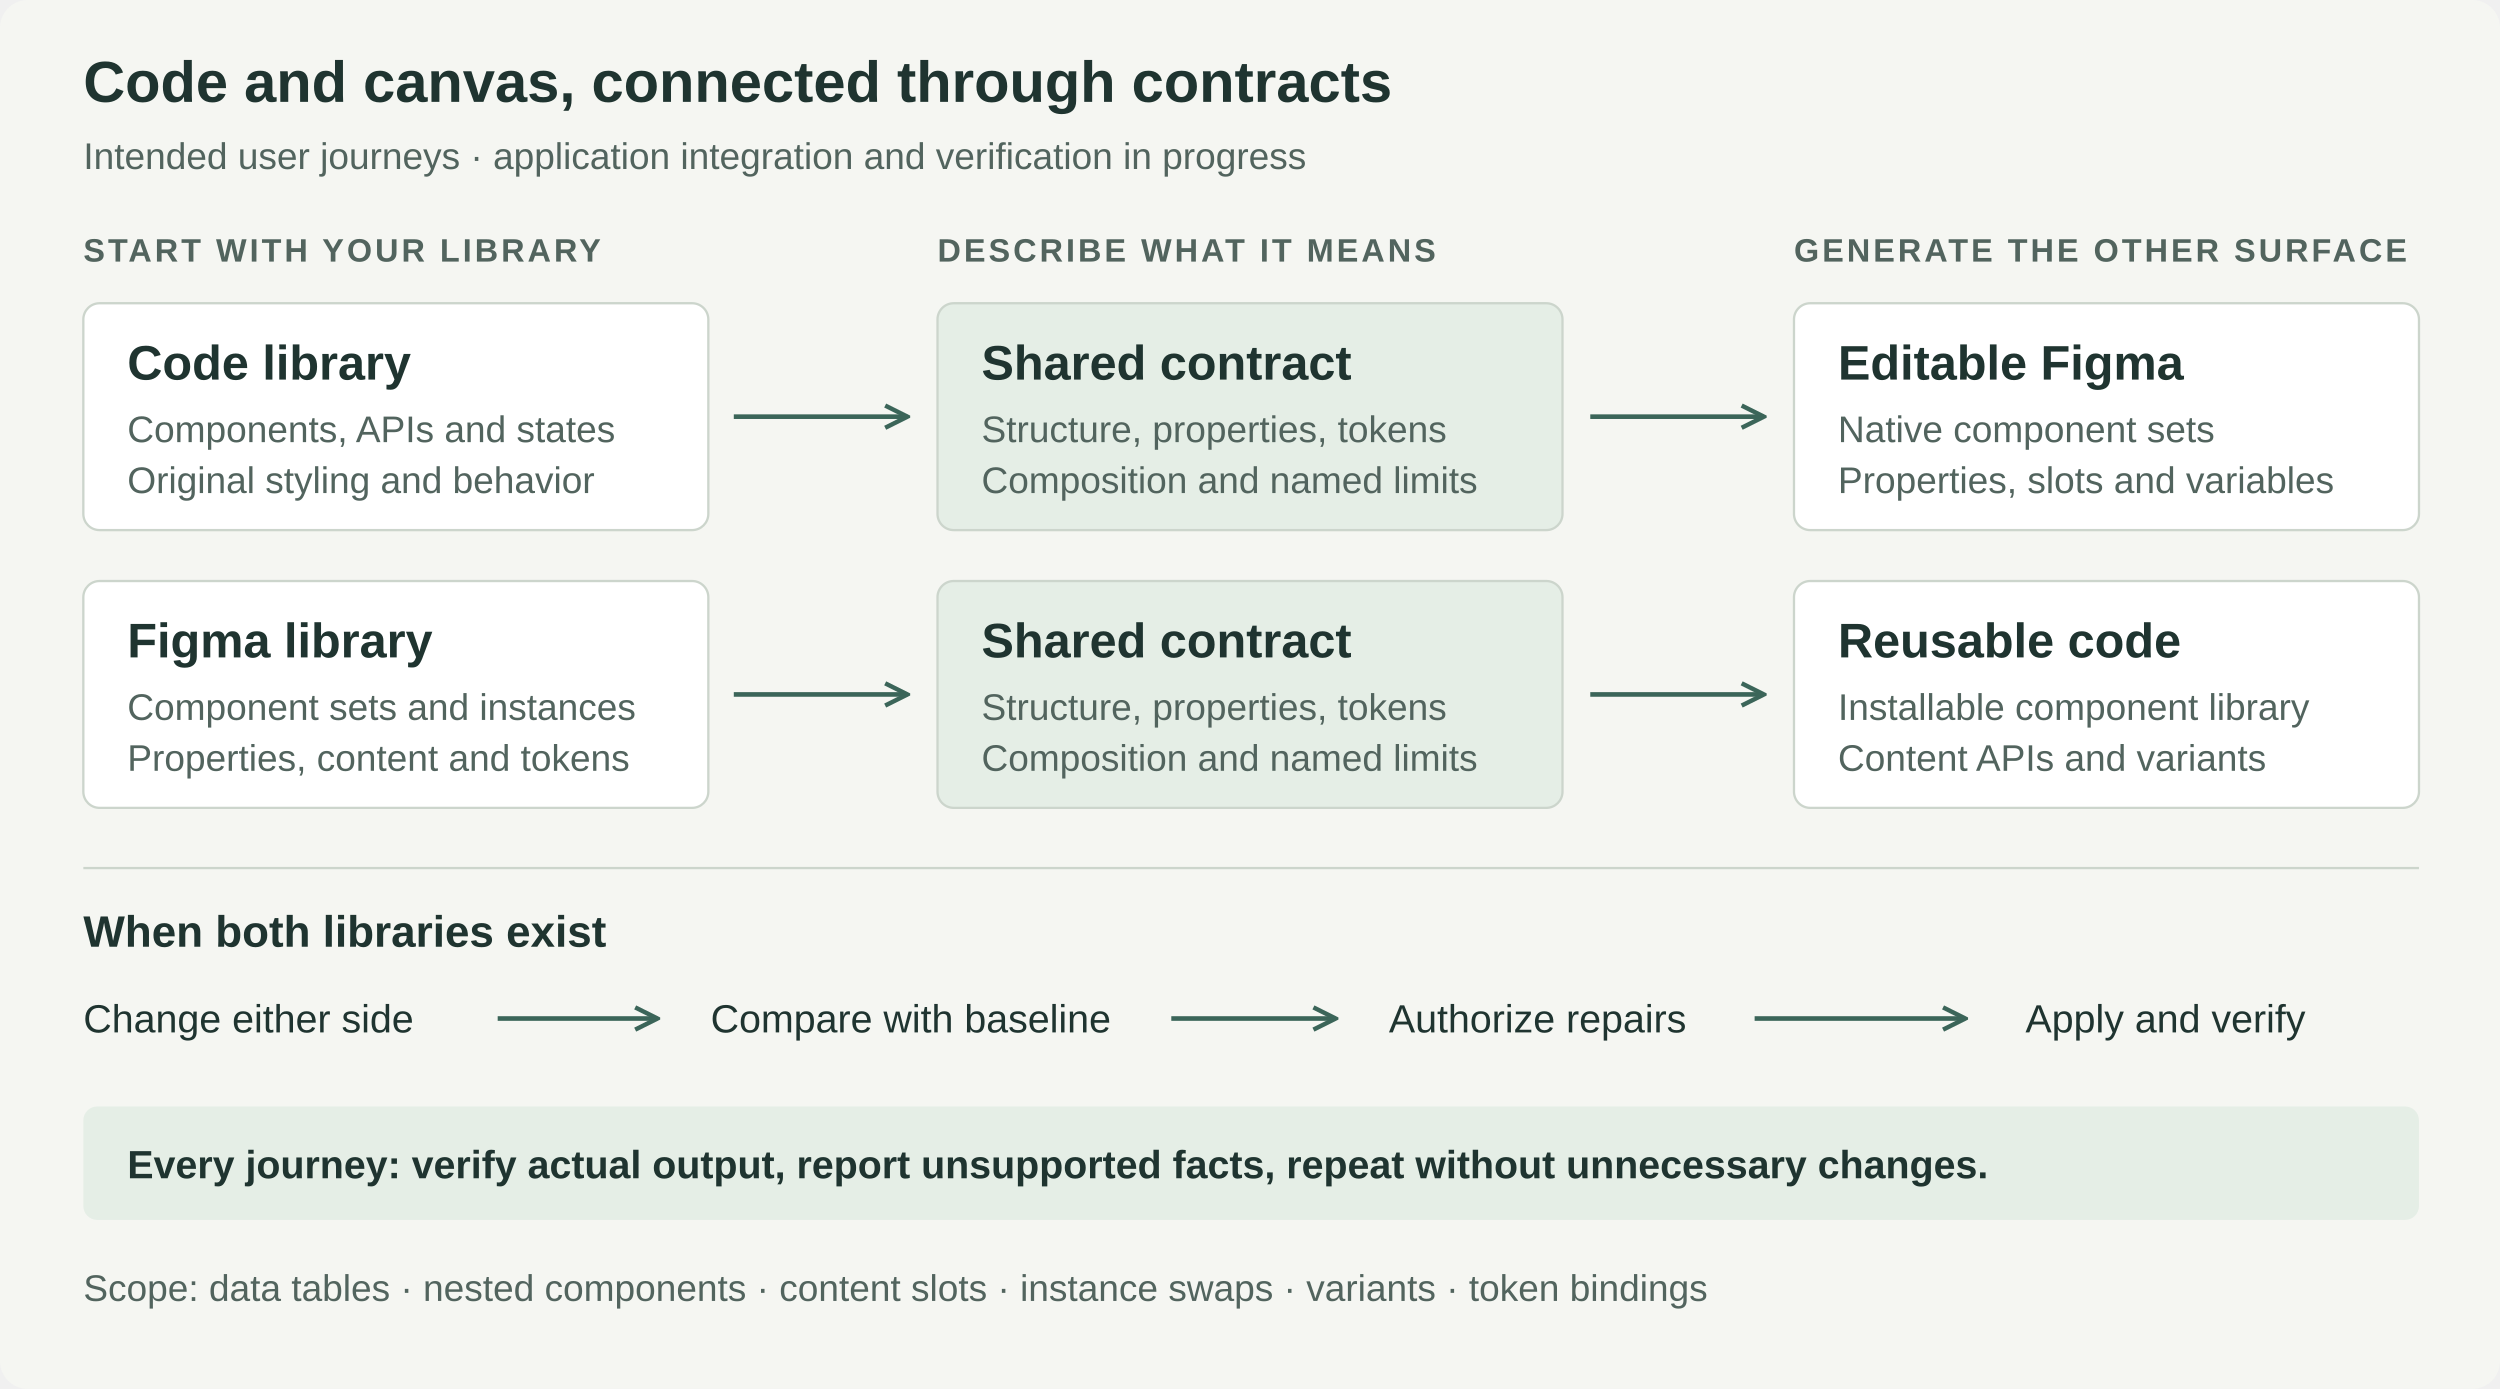
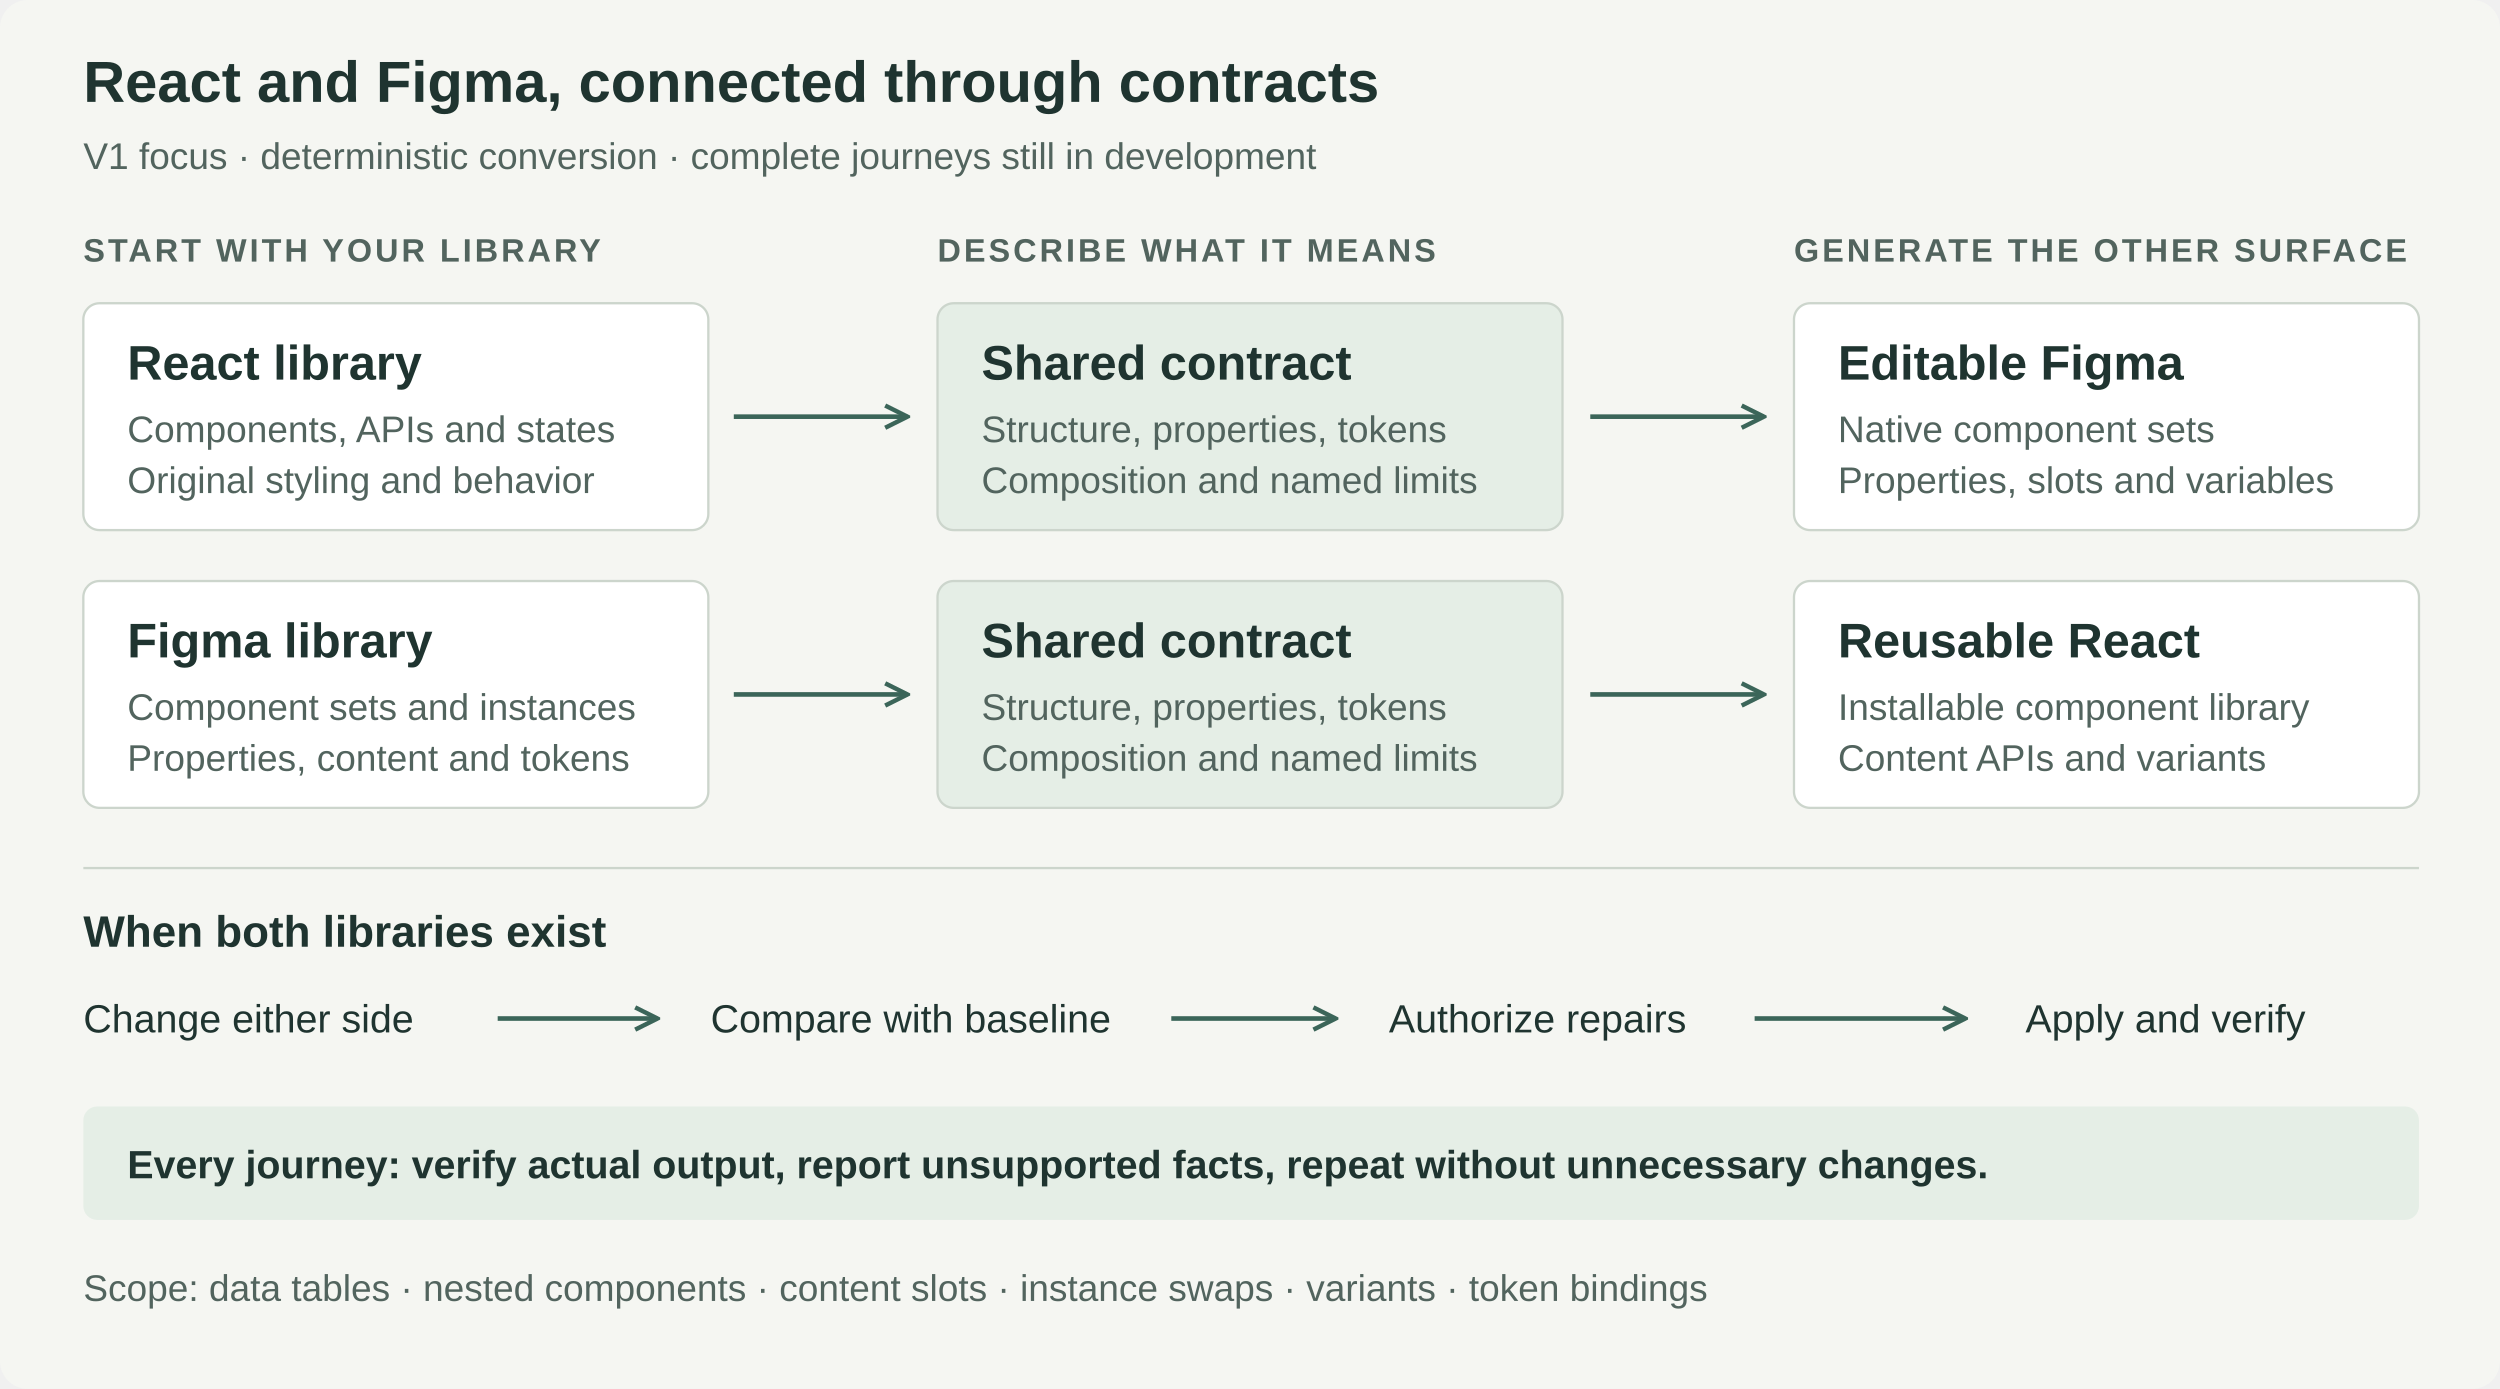
<svg xmlns="http://www.w3.org/2000/svg" width="1080" height="600" viewBox="0 0 1080 600" role="img" aria-labelledby="title desc">
  <defs>
    <marker id="arrow" viewBox="0 0 10 10" refX="9" refY="5" markerWidth="6" markerHeight="6" orient="auto">
      <path d="M1 1 9 5 1 9" fill="none" stroke="#3b6559" stroke-width="1.6" />
    </marker>
  </defs>
  <rect width="1080" height="600" rx="12" fill="#f5f6f2" />
  <g font-family="Arial, Helvetica, sans-serif" fill="#1f3430">
-     <text x="36" y="44" font-size="25" font-weight="700">Code and canvas, connected through contracts</text>
-     <text x="36" y="73" font-size="16" fill="#52645e">Intended user journeys · application integration and verification in progress</text>
+     <text x="36" y="44" font-size="25" font-weight="700">React and Figma, connected through contracts</text>
+     <text x="36" y="73" font-size="16" fill="#52645e">V1 focus · deterministic conversion · complete journeys still in development</text>
    <g font-size="14" font-weight="700" letter-spacing="1.3" fill="#52645e">
      <text x="36" y="113">START WITH YOUR LIBRARY</text>
      <text x="405" y="113">DESCRIBE WHAT IT MEANS</text>
      <text x="775" y="113">GENERATE THE OTHER SURFACE</text>
    </g>
    <g fill="#ffffff" stroke="#ccd5cc">
      <rect x="36" y="131" width="270" height="98" rx="7" />
      <rect x="405" y="131" width="270" height="98" rx="7" fill="#e5eee6" />
      <rect x="775" y="131" width="270" height="98" rx="7" />
      <rect x="36" y="251" width="270" height="98" rx="7" />
      <rect x="405" y="251" width="270" height="98" rx="7" fill="#e5eee6" />
      <rect x="775" y="251" width="270" height="98" rx="7" />
    </g>
    <g font-size="21" font-weight="700">
-       <text x="55" y="164">Code library</text>
+       <text x="55" y="164">React library</text>
      <text x="424" y="164">Shared contract</text>
      <text x="794" y="164">Editable Figma</text>
      <text x="55" y="284">Figma library</text>
      <text x="424" y="284">Shared contract</text>
-       <text x="794" y="284">Reusable code</text>
+       <text x="794" y="284">Reusable React</text>
    </g>
    <g font-size="16" fill="#52645e">
      <text x="55" y="191">Components, APIs and states</text>
      <text x="55" y="213">Original styling and behavior</text>
      <text x="424" y="191">Structure, properties, tokens</text>
      <text x="424" y="213">Composition and named limits</text>
      <text x="794" y="191">Native component sets</text>
      <text x="794" y="213">Properties, slots and variables</text>
      <text x="55" y="311">Component sets and instances</text>
      <text x="55" y="333">Properties, content and tokens</text>
      <text x="424" y="311">Structure, properties, tokens</text>
      <text x="424" y="333">Composition and named limits</text>
      <text x="794" y="311">Installable component library</text>
      <text x="794" y="333">Content APIs and variants</text>
    </g>
    <g fill="none" stroke="#3b6559" stroke-width="2" marker-end="url(#arrow)">
      <path d="M317 180H392" />
      <path d="M687 180H762" />
      <path d="M317 300H392" />
      <path d="M687 300H762" />
    </g>
    <path d="M36 375H1045" stroke="#ccd5cc" />
    <text x="36" y="409" font-size="19" font-weight="700">When both libraries exist</text>
    <g font-size="17">
      <text x="36" y="446">Change either side</text>
      <text x="307" y="446">Compare with baseline</text>
      <text x="600" y="446">Authorize repairs</text>
      <text x="875" y="446">Apply and verify</text>
    </g>
    <g fill="none" stroke="#3b6559" stroke-width="2" marker-end="url(#arrow)">
      <path d="M215 440H284" />
      <path d="M506 440H577" />
      <path d="M758 440H849" />
    </g>
    <rect x="36" y="478" width="1009" height="49" rx="6" fill="#e5eee6" />
    <text x="55" y="509" font-size="17" font-weight="700">Every journey: verify actual output, report unsupported facts, repeat without unnecessary changes.</text>
    <text x="36" y="562" font-size="16" fill="#52645e">Scope: data tables · nested components · content slots · instance swaps · variants · token bindings</text>
  </g>
</svg>
